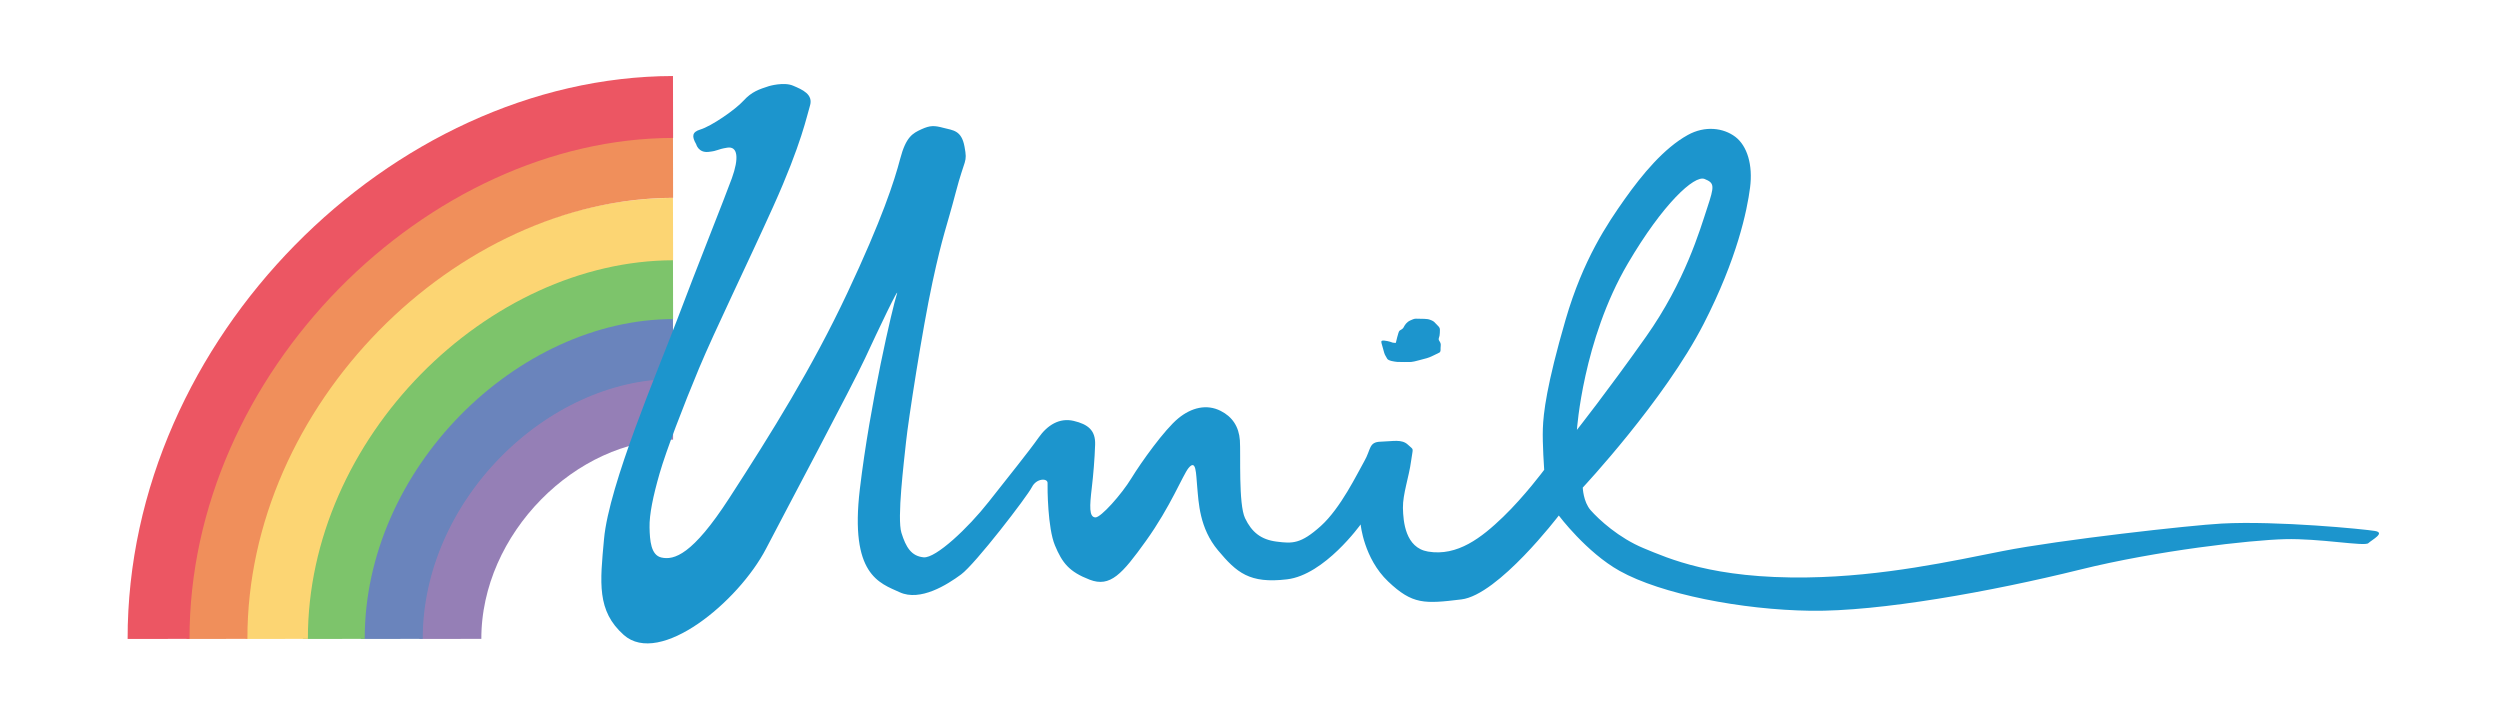
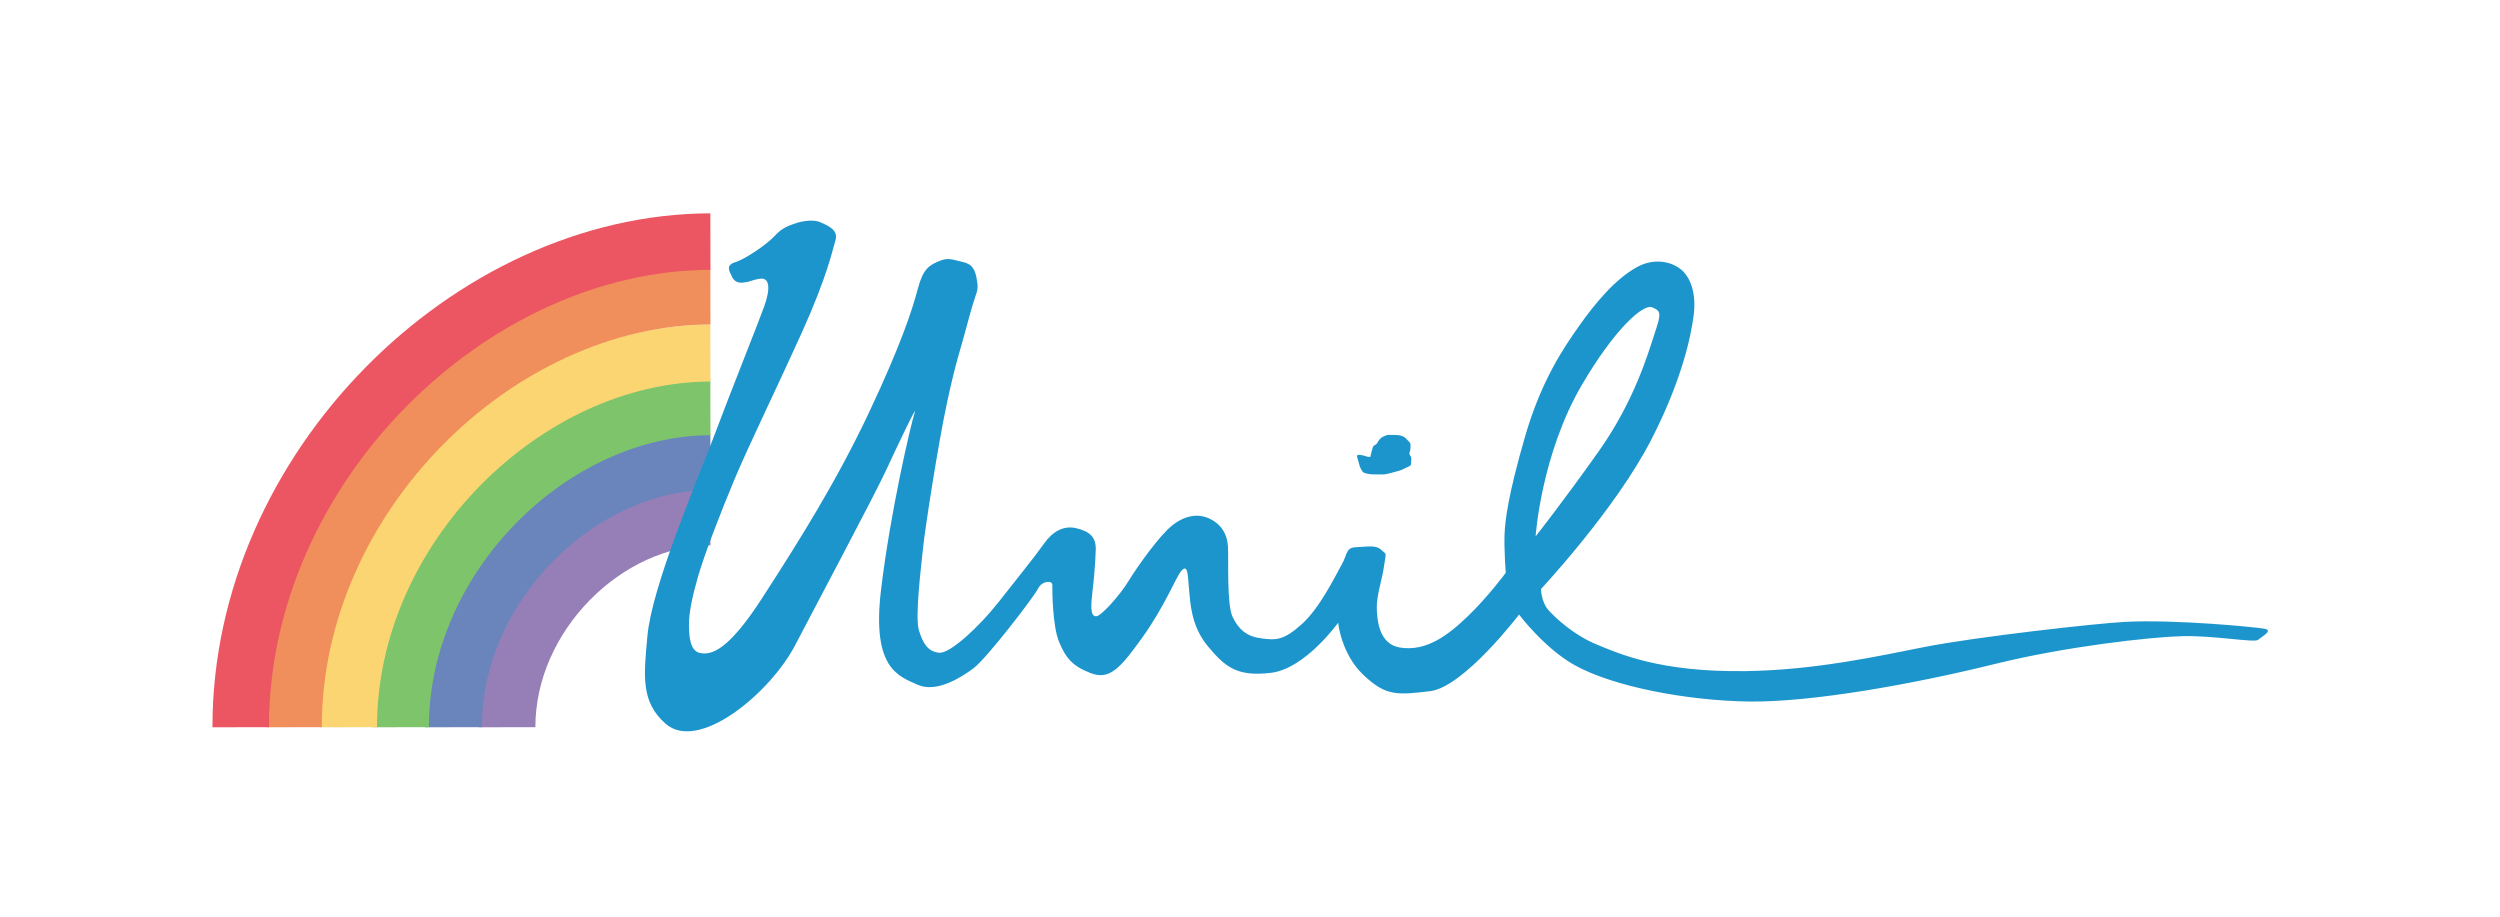
- <svg xmlns="http://www.w3.org/2000/svg" width="57.22mm" height="16.115mm" viewBox="0 0 57.22 16.115" version="1.1" id="svg8">
+ <svg xmlns="http://www.w3.org/2000/svg" width="62.675mm" height="22.985mm" viewBox="0 0 62.675 22.985" version="1.1" id="svg8">
  <defs id="defs2">
    <clipPath clipPathUnits="userSpaceOnUse" id="clipPath985">
      <rect style="fill:#ff4a4a;fill-opacity:0.672;stroke:none;stroke-width:0.373;stroke-miterlimit:10;stop-color:#000000" id="rect987" width="19.67" height="19.692" x="5.28" y="-21.278" />
    </clipPath>
  </defs>
-   <g id="layer1" transform="translate(0.4933305,-0.4913088)">
+   <g id="layer1" transform="translate(2.898756,3.11683)">
    <g id="layer1-2" transform="translate(1.224109,0.2267862)" style="opacity:0.855">
      <g id="g859" style="opacity:0.85;mix-blend-mode:lighten">
        <path style="fill:none;stroke:#6f509b;stroke-width:1.417;stroke-linecap:butt;stroke-linejoin:miter;stroke-miterlimit:0;stroke-dasharray:none;stroke-opacity:1;paint-order:fill markers stroke" d="m 13.687,9.619 c -2.606,0.005 -5.1,2.462 -5.096,5.269 v 0" id="path991" />
        <path style="fill:none;stroke:#3257a3;stroke-width:1.417;stroke-linecap:butt;stroke-linejoin:miter;stroke-miterlimit:0;stroke-dasharray:none;stroke-opacity:1;paint-order:fill markers stroke" d="m 13.687,8.232 c -3.292,0.007 -6.443,3.11 -6.437,6.656 v 0" id="path991-2" />
        <path style="fill:none;stroke:#4cae35;stroke-width:1.417;stroke-linecap:butt;stroke-linejoin:miter;stroke-miterlimit:0;stroke-dasharray:none;stroke-opacity:1;paint-order:fill markers stroke" d="M 13.687,6.859 C 9.716,6.867 5.915,10.611 5.922,14.888 v 0" id="path991-2-1" />
        <path style="fill:none;stroke:#fcc73f;stroke-width:1.427;stroke-linecap:butt;stroke-linejoin:miter;stroke-miterlimit:0;stroke-dasharray:none;stroke-opacity:1;paint-order:fill markers stroke" d="M 13.687,5.508 C 9.048,5.518 4.608,9.891 4.616,14.888 v 0" id="path991-2-1-1" />
        <path style="fill:none;stroke:#eb661e;stroke-width:1.397;stroke-linecap:butt;stroke-linejoin:miter;stroke-miterlimit:0;stroke-dasharray:none;stroke-opacity:1;paint-order:fill markers stroke" d="M 13.687,4.094 C 8.348,4.104 3.238,9.137 3.247,14.888 v 0" id="path991-2-1-1-2" />
        <path style="fill:none;stroke:#e51729;stroke-width:1.417;stroke-linecap:butt;stroke-linejoin:miter;stroke-miterlimit:0;stroke-dasharray:none;stroke-opacity:1;paint-order:fill markers stroke" d="M 13.687,2.713 C 7.665,2.725 1.902,8.402 1.912,14.888 v 0" id="path991-2-1-1-2-1" />
      </g>
    </g>
    <g id="g20" transform="matrix(0.03527778,0,0,-0.03527778,12.23208,22.81826)" style="mix-blend-mode:normal">
      <path d="m 1180.149,288.405 c -6.98,1.172 -63.33,6.718 -99.42,4.804 -20.08,-1.066 -105.29,-10.582 -142.13,-17.847 -32.297,-6.387 -77.461,-16.426 -126.855,-17.11 -61.094,-0.859 -89.922,12.325 -106.04,18.946 -16.089,6.64 -29.121,18.629 -34.453,24.703 -4.781,5.488 -5.093,14.648 -5.093,14.648 0,0 52.996,56.61 78.437,106.211 21.758,42.383 28.199,73.496 30.106,88.359 1.933,14.852 -1.868,27.129 -9.551,32.997 -7.754,5.859 -19.715,7.382 -30.887,1.171 -15.449,-8.535 -29.57,-25.632 -40.871,-41.57 -11.262,-15.949 -26.922,-39.023 -38.328,-78.105 -12.422,-42.715 -14.453,-60.891 -14.785,-70.703 -0.356,-9.786 0.859,-26.836 0.859,-26.836 0,0 -12.609,-17.012 -26.621,-30.528 -14.004,-13.492 -29.668,-25.718 -48.75,-22.515 -14.707,2.48 -16.098,19.449 -16.273,28.343 -0.157,8.868 3.976,20.383 5.253,30.149 1.301,9.726 2.114,6.922 -1.941,10.781 -4.07,3.887 -9.719,2.227 -17.676,2.031 -7.937,-0.195 -6.23,-4.914 -10.715,-12.695 -4.453,-7.773 -15.23,-30.363 -28.23,-42.051 -13.008,-11.676 -18.391,-11.402 -28.621,-10.094 -10.227,1.29 -16.152,6.149 -20.488,15.172 -4.356,9.024 -2.766,41.621 -3.364,50.528 -0.64,8.886 -4.898,15.281 -12.422,19.09 -9.082,4.64 -19.019,2.218 -27.578,-4.832 -8.855,-7.258 -23.992,-28.372 -30.406,-38.868 -6.43,-10.527 -19.809,-25.507 -23.32,-25.382 -4.18,0.148 -3.789,7.199 -2.356,19.269 0.949,7.988 1.864,18.594 2.157,27.949 0.343,9.297 -4.668,13.211 -13.922,15.399 -9.243,2.179 -17.075,-2.762 -22.766,-10.867 -6.57,-9.336 -19.27,-24.961 -32.449,-41.758 -13.203,-16.797 -34.223,-36.617 -42.129,-35.895 -7.934,0.762 -11.457,6.445 -14.399,15.899 -2.925,9.437 1.606,45.668 3.008,59.156 1.407,13.496 10.449,72.43 17.141,103.476 6.687,31.024 9.18,35.614 15.105,58.282 5.911,22.656 7.661,18.769 5.688,29.57 -1.945,10.801 -7.539,10.613 -13.574,12.227 -5.996,1.609 -8.696,1.718 -14.375,-0.879 -5.703,-2.618 -10.051,-4.875 -13.813,-19.2 -3.765,-14.347 -11.656,-38.945 -34.351,-87.168 -22.688,-48.222 -48.848,-90.214 -76.567,-133.007 -23.887,-36.891 -35.801,-40.309 -44.004,-38.473 -6.836,1.543 -7.5,11.074 -7.676,19.469 -0.195,8.418 2.278,20.32 6.528,35.105 4.258,14.778 15.445,43.899 25.613,68.262 10.203,24.387 31.082,67.16 48.086,104.844 18.606,41.25 21.941,59.445 23.809,65.285 2.414,7.566 -4.981,10.633 -10.965,13.172 -5.981,2.55 -15.61,-0.301 -15.61,-0.301 -6.355,-2.07 -11.14,-3.555 -16.492,-9.445 -5.351,-5.887 -20.886,-16.571 -28.105,-18.739 -5.266,-1.601 -5.574,-4.394 -2.625,-9.492 0,0 1.426,-5.723 7.996,-5 6.555,0.703 5.078,1.582 12.109,2.735 7.024,1.152 7.735,-6.895 3.074,-19.805 -4.668,-12.891 -23.164,-58.965 -35.464,-91.68 -12.368,-32.695 -44.321,-107.226 -47.493,-142.437 -2.586,-28.262 -4.773,-46.602 12.801,-62.207 23.344,-20.743 74.453,21.425 92.426,56.152 11.934,22.984 56.094,105.934 64.156,123.375 8.071,17.449 23.149,49.141 20.512,41.277 -2.578,-7.84 -17.285,-70.32 -23.906,-126.101 -6.633,-55.758 12.605,-60.973 25.918,-67.047 13.32,-6.055 30.679,4.883 39.746,11.582 9.136,6.66 42.949,50.66 45.933,56.637 3.012,5.945 10.317,5.937 10.18,2.664 -0.09,-3.27 0.039,-29.071 4.781,-40.434 4.746,-11.367 9.192,-17.129 22.563,-22.266 13.32,-5.117 21.012,3.594 36.48,25.157 15.918,22.144 23.989,42.847 27.629,47.281 5.028,6.074 4.817,-3.359 5.645,-12.336 0.925,-9.91 1.406,-26.648 13.508,-41.078 12.085,-14.414 20.386,-21.699 44.746,-18.789 24.375,2.871 47.773,35.621 47.773,35.621 0,0 2.051,-22.008 17.832,-37.008 15.816,-15.039 23.609,-14.551 47.52,-11.641 23.914,2.872 63.211,54.43 63.211,54.43 0,0 17.902,-23.883 39.472,-35.933 26.946,-15.059 79.082,-25.235 123.86,-25.86 44.793,-0.625 117.449,12.5 174.718,26.66 50.48,12.5 110.52,19.18 132.91,19.786 22.45,0.625 51.84,-4.844 54.25,-2.598 2.41,2.246 11.29,6.738 4.32,7.926 z m -484.777,173.457 c 22.793,38.867 43.227,57.558 49.79,54.922 6.542,-2.637 6.5,-4.434 1.753,-18.75 -4.707,-14.278 -14.324,-47.676 -39.668,-83.555 -25.386,-35.879 -44.878,-60.5 -44.878,-60.5 0,0 3.875,58.234 33.003,107.883 v 0" style="fill:#1c95cd;fill-opacity:1;fill-rule:evenodd;stroke:none" id="path22" />
      <path d="m 535.587,410.28 c 0.039,0.547 -0.879,1.914 1.875,1.629 2.739,-0.282 5.157,-1.219 5.45,-1.329 0.277,-0.105 1.964,-0.164 1.964,-0.164 0,0 1.594,7.051 2.286,7.782 0.671,0.722 2.089,0.976 2.8,2.363 0.715,1.398 1.914,3.43 4.426,4.484 2.488,1.055 2.41,1.16 4.973,1.055 2.539,-0.078 5.758,0.078 7.633,-0.637 1.898,-0.73 2.421,-0.945 3.703,-2.402 1.281,-1.473 2.863,-2.371 2.785,-4.168 -0.051,-1.797 0,-2.277 -0.215,-3.691 -0.234,-1.399 -1.047,-2.129 -0.219,-3.411 0.805,-1.238 1.156,-2.019 0.942,-3.523 -0.286,-1.504 0.418,-3.606 -1.016,-4.219 -1.445,-0.625 -5.98,-3.105 -7.895,-3.515 -1.89,-0.411 -8.496,-2.454 -10.23,-2.481 -1.684,-0.019 -7.187,-0.129 -8.984,0.027 -1.782,0.157 -5.911,0.696 -6.614,2.129 -0.73,1.457 -1.379,2.043 -1.902,3.762 -0.488,1.707 -1.762,6.309 -1.762,6.309 v 0" style="fill:#1c95cd;fill-opacity:1;fill-rule:evenodd;stroke:none" id="path24" />
    </g>
  </g>
</svg>
